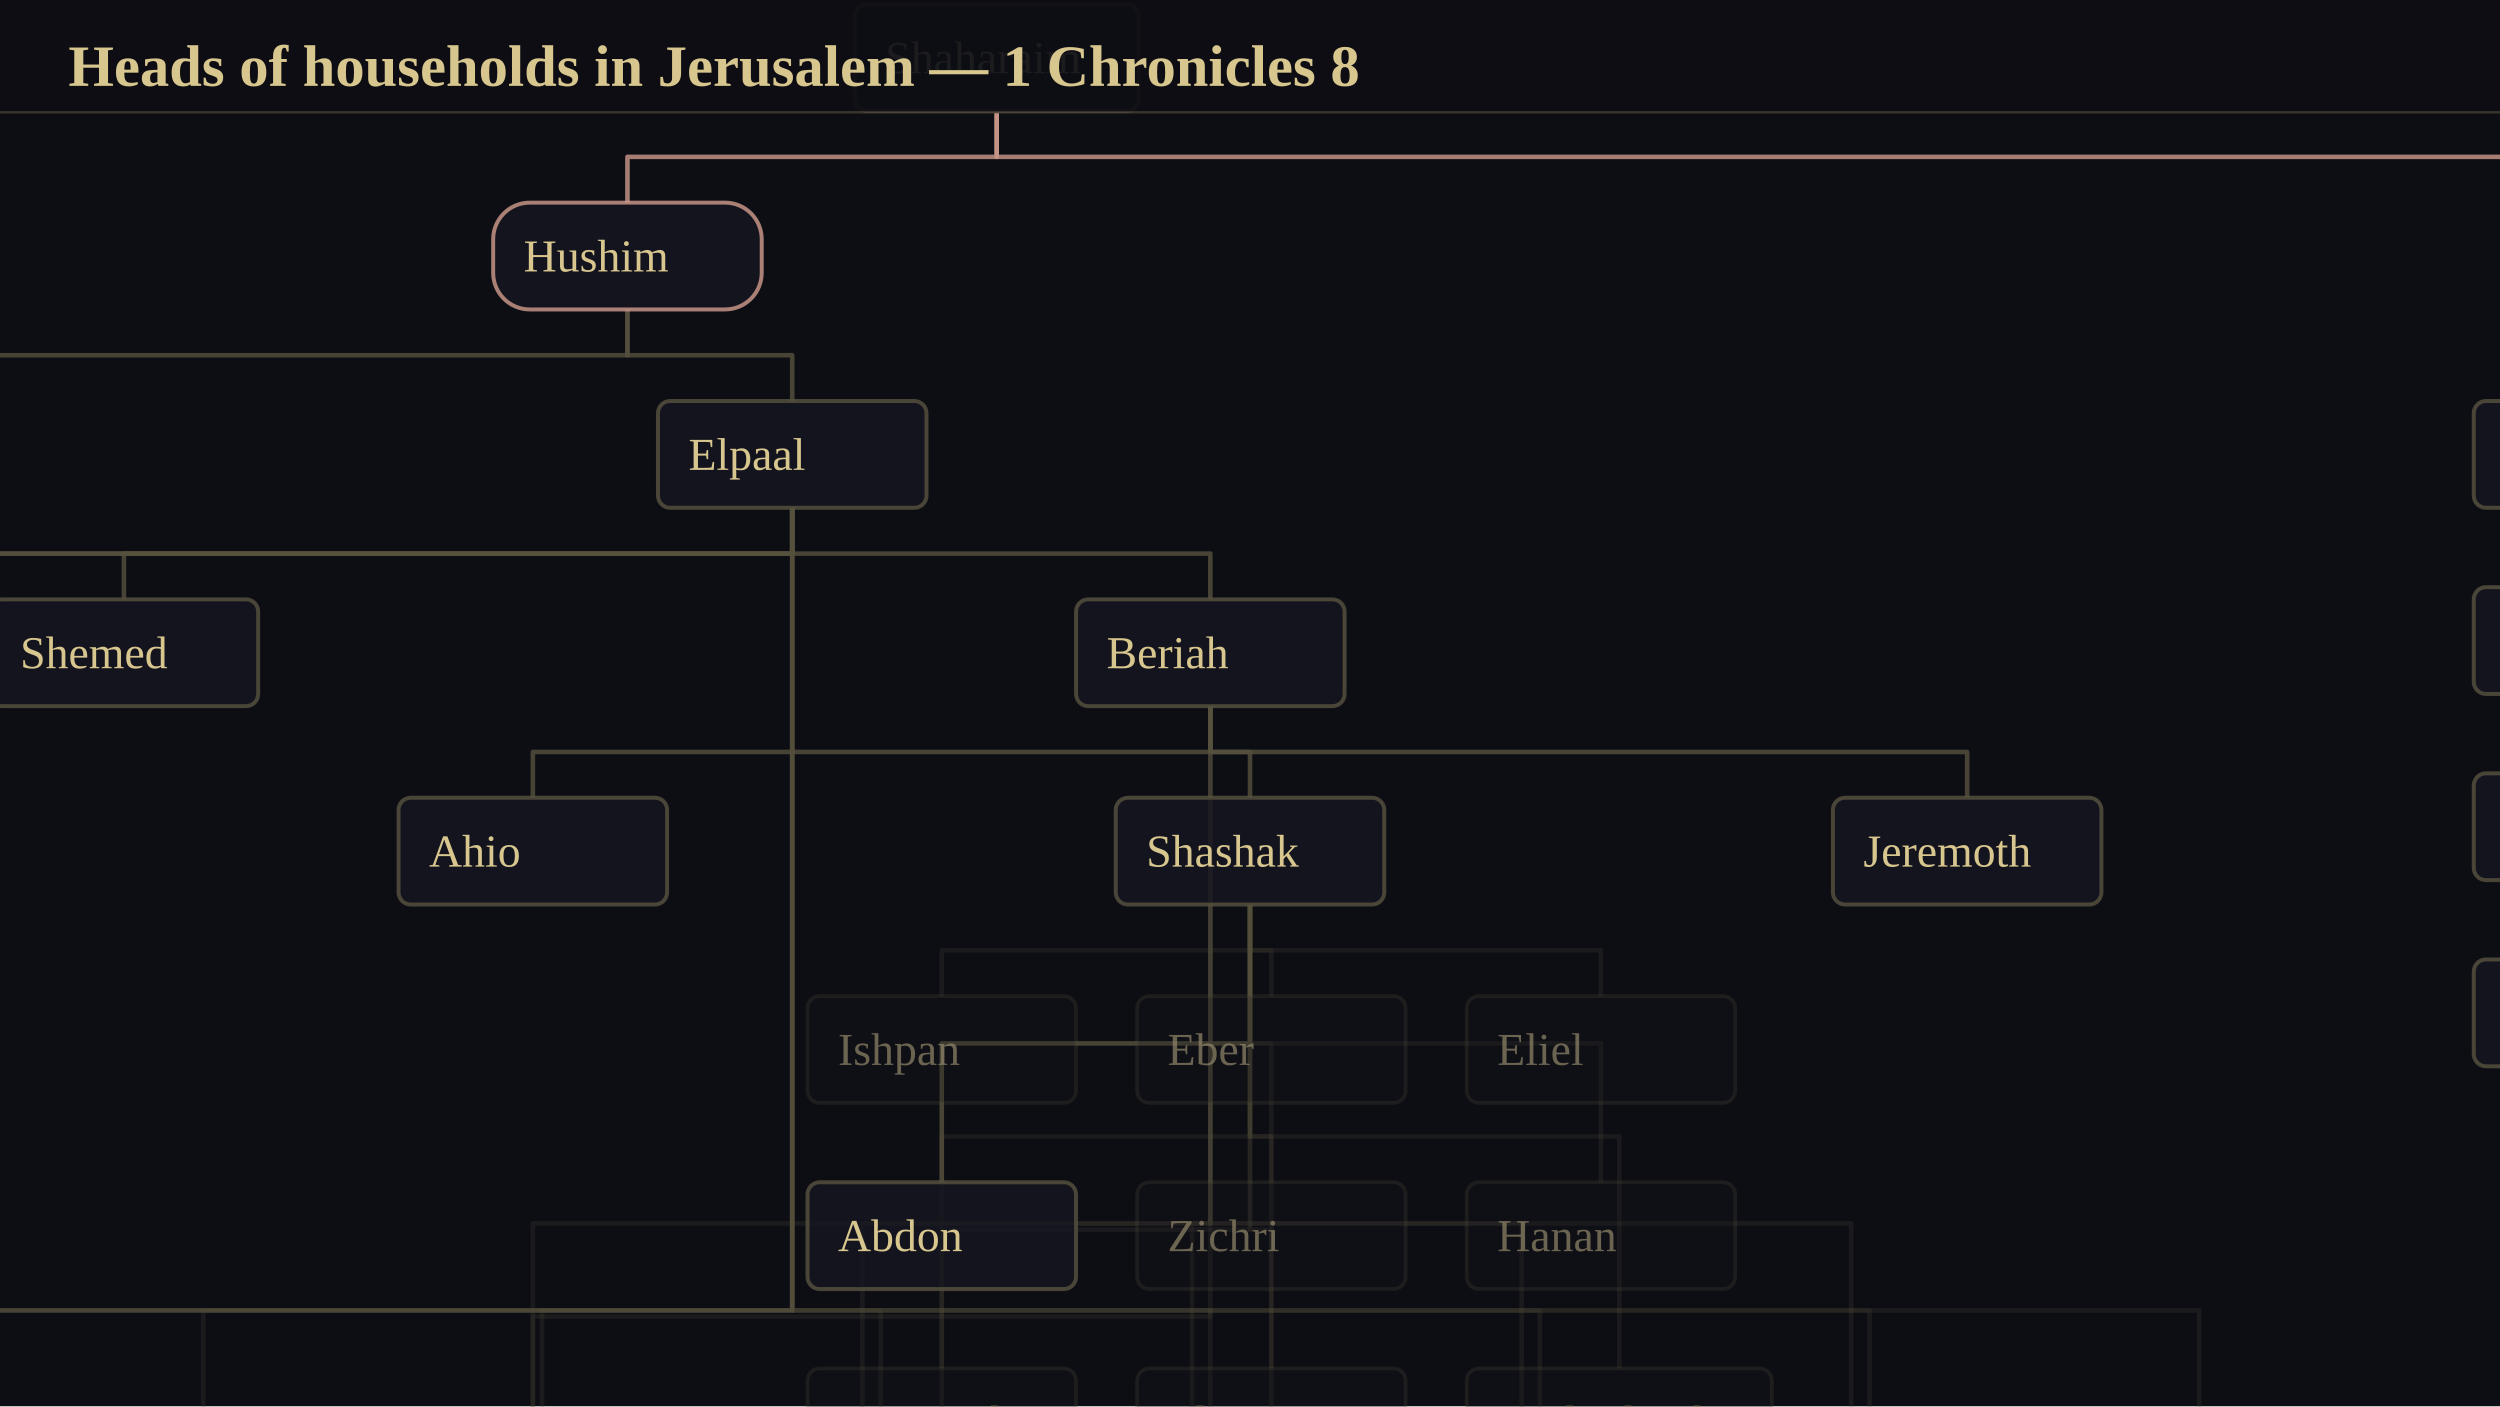
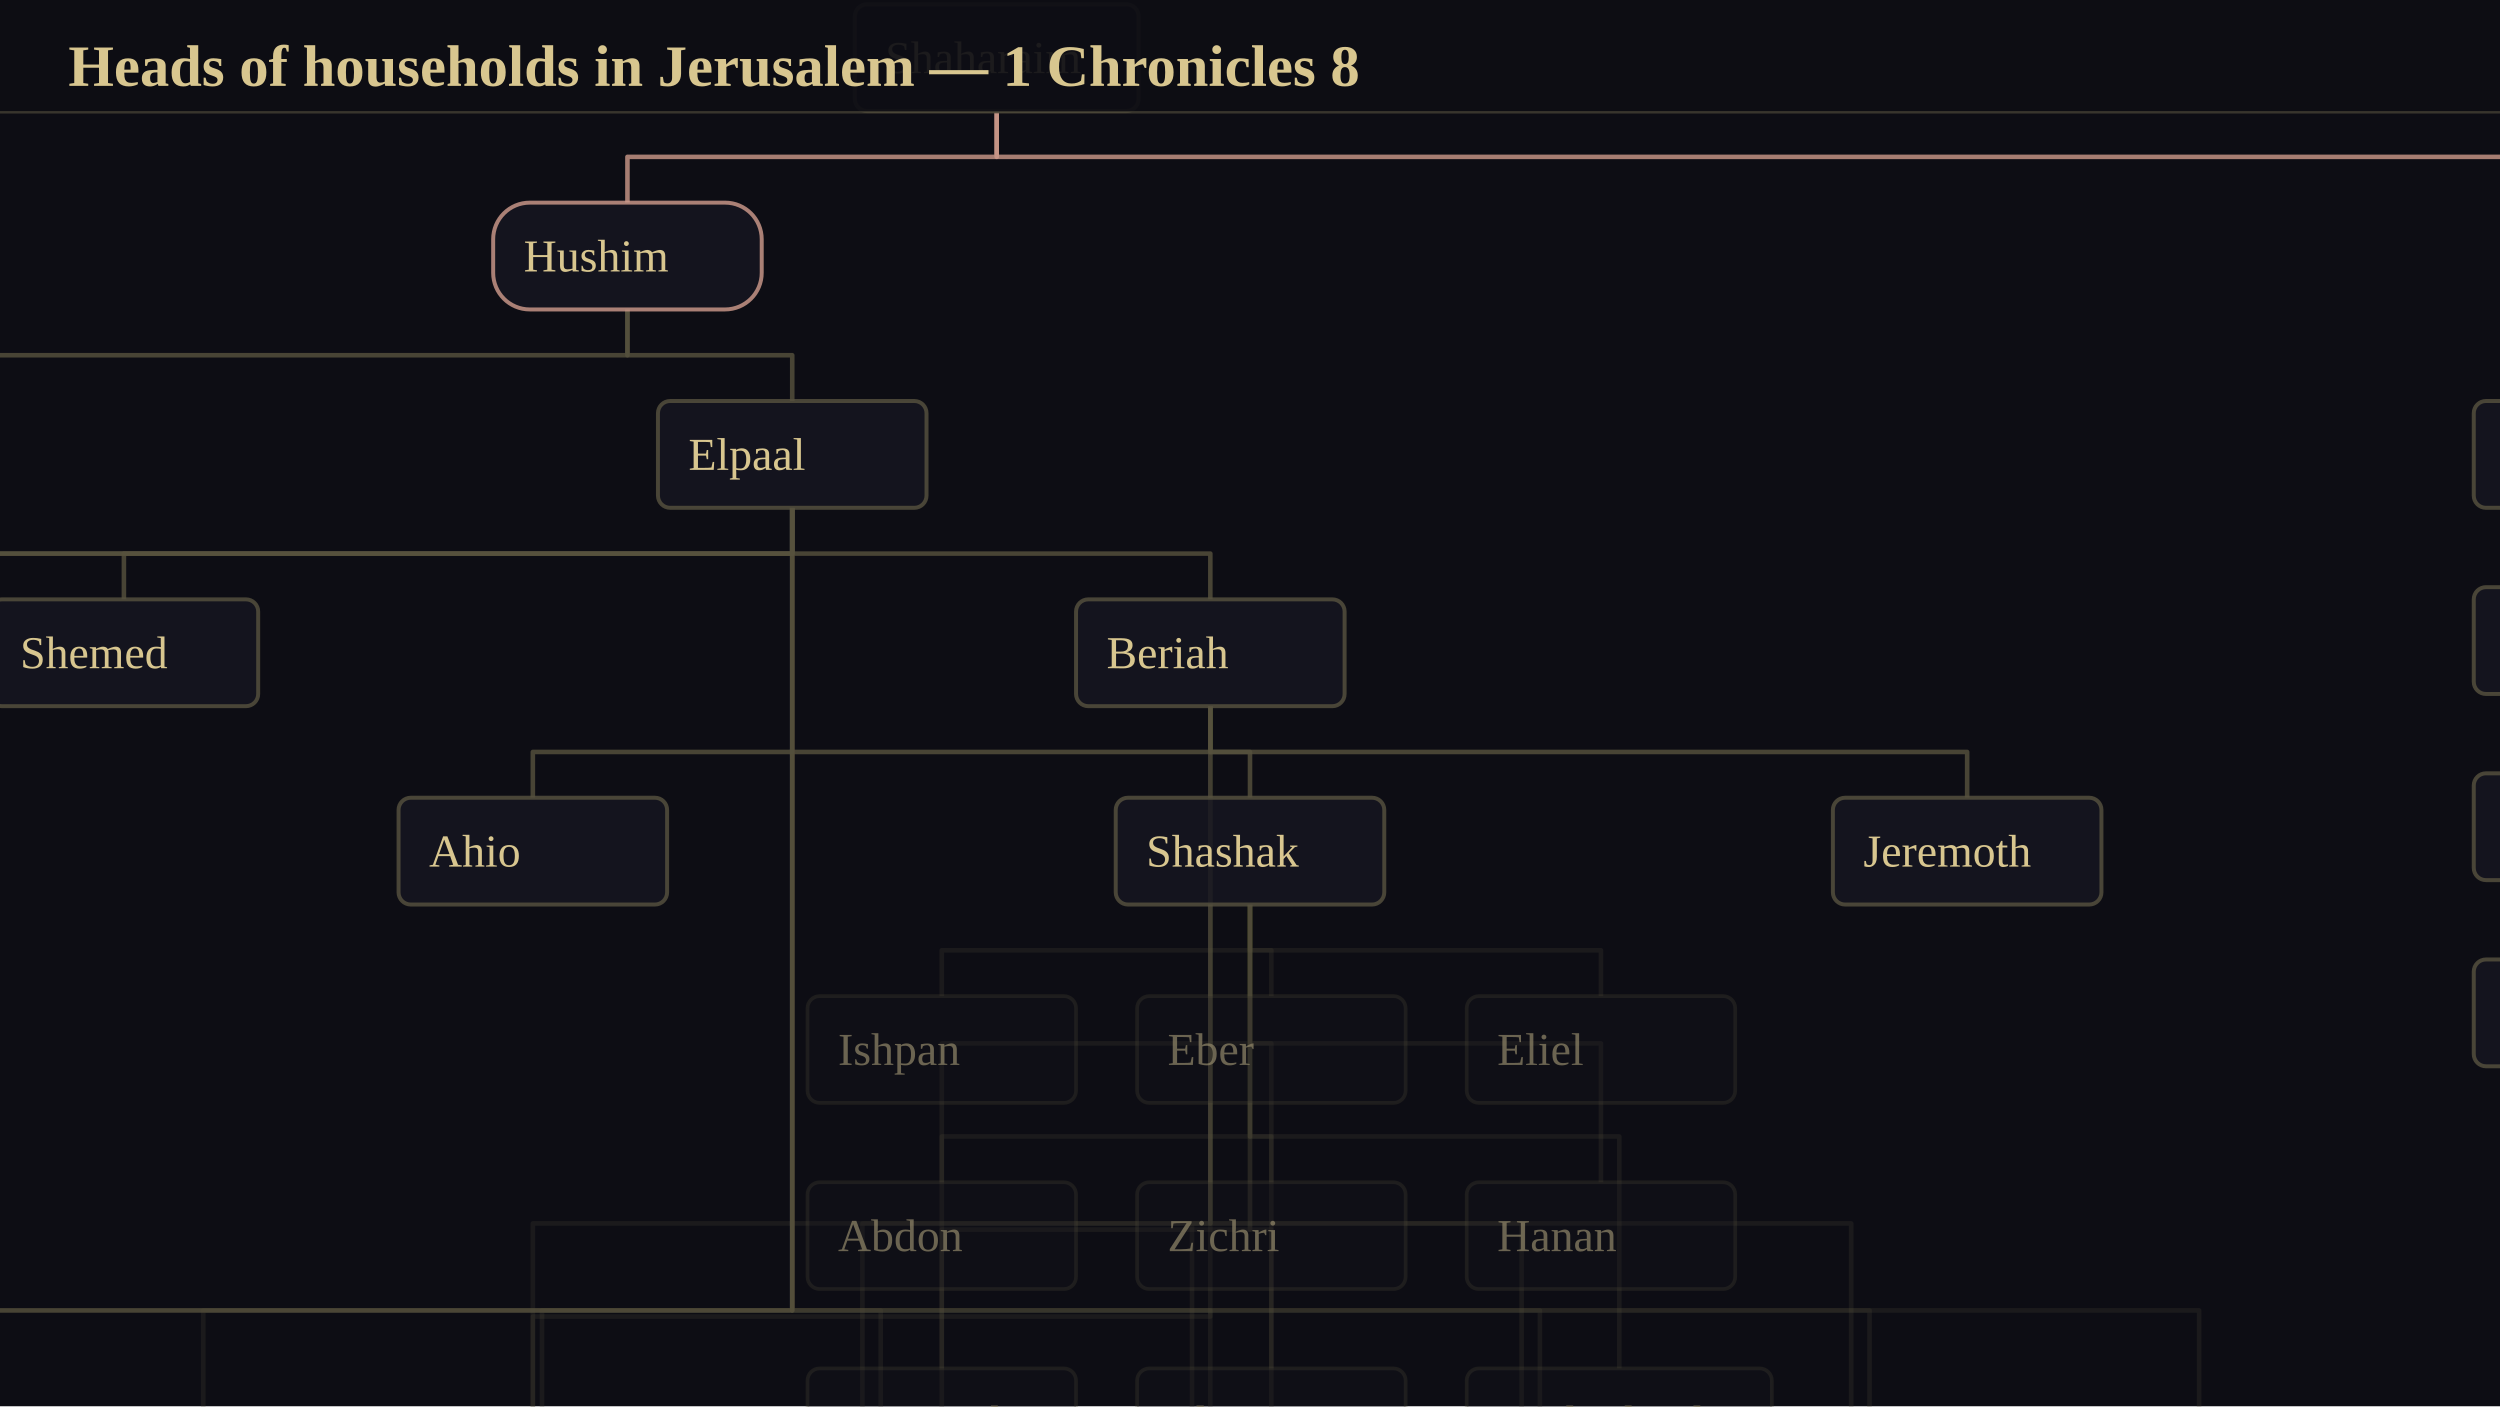
<svg xmlns="http://www.w3.org/2000/svg" viewBox="0 0 1024 576" width="1024" height="576" font-family="Georgia, 'Times New Roman', serif">
  <rect x="0" y="0" width="1024" height="576" fill="rgb(13,13,20)" />
  <g transform="translate(5728.25 -11819.5)">
    <animateTransform attributeName="transform" attributeType="XML" type="translate" values="5728.25 -11819.5;5726.52 -11815.36;5721.41 -11803.17;5713.06 -11783.24;5701.61 -11755.94;5687.25 -11721.65;5670.12 -11680.76;5650.4 -11633.68;5628.27 -11580.83;5603.9 -11522.62;5577.48 -11459.49;5549.18 -11391.87;5519.19 -11320.18;5487.7 -11244.85;5454.87 -11166.31;5420.89 -11084.98;5385.92 -11001.24;5350.13 -10915.52;5313.69 -10828.18;5276.75 -10739.59;5239.47 -10650.14;5201.98 -10560.13;5164.42 -10469.91;5126.93 -10379.78;5089.63 -10290.05;5052.64 -10201;5016.06 -10112.86;4980 -10025.91;4944.55 -9940.35;4909.8 -9856.41;4875.82 -9774.27;4842.7 -9694.09;4810.49 -9616.06;4779.26 -9540.32;4749.05 -9466.99;4719.92 -9396.19;4691.91 -9328.03;4665.04 -9262.58;4639.36 -9199.94;4614.88 -9140.16;4591.63 -9083.32;4569.62 -9029.44;4548.87 -8978.58;4529.39 -8930.78;4511.19 -8886.04;4494.27 -8844.41;4478.64 -8805.92;4464.3 -8770.56;4451.27 -8738.37;4439.54 -8709.38;4429.12 -8683.6;4420.02 -8661.07;4412.25 -8641.83;4405.83 -8625.91;4400.79 -8613.39;4397.14 -8604.34;4394.92 -8598.82;4394.17 -8596.96" keyTimes="0;0.018;0.035;0.053;0.07;0.088;0.105;0.123;0.14;0.158;0.175;0.193;0.211;0.228;0.246;0.263;0.281;0.298;0.316;0.333;0.351;0.368;0.386;0.404;0.421;0.439;0.456;0.474;0.491;0.509;0.526;0.544;0.561;0.579;0.596;0.614;0.632;0.649;0.667;0.684;0.702;0.719;0.737;0.754;0.772;0.789;0.807;0.825;0.842;0.86;0.877;0.895;0.912;0.93;0.947;0.965;0.982;1" dur="1.91s" begin="0s" fill="freeze" />
    <g transform="scale(1.25)">
      <animateTransform attributeName="transform" attributeType="XML" type="scale" values="1.25;1.25;1.248;1.246;1.243;1.24;1.235;1.23;1.225;1.218;1.212;1.205;1.197;1.189;1.181;1.172;1.163;1.154;1.145;1.135;1.126;1.116;1.106;1.097;1.087;1.077;1.068;1.059;1.05;1.04;1.032;1.023;1.015;1.006;0.998;0.991;0.983;0.976;0.97;0.963;0.957;0.951;0.945;0.94;0.935;0.931;0.926;0.923;0.919;0.916;0.913;0.911;0.908;0.907;0.905;0.904;0.904;0.903" keyTimes="0;0.018;0.035;0.053;0.07;0.088;0.105;0.123;0.14;0.158;0.175;0.193;0.211;0.228;0.246;0.263;0.281;0.298;0.316;0.333;0.351;0.368;0.386;0.404;0.421;0.439;0.456;0.474;0.491;0.509;0.526;0.544;0.561;0.579;0.596;0.614;0.632;0.649;0.667;0.684;0.702;0.719;0.737;0.754;0.772;0.789;0.807;0.825;0.842;0.86;0.877;0.895;0.912;0.93;0.947;0.965;0.982;1" dur="1.91s" begin="0s" fill="freeze" />
      <polyline points="-4895.5,9427 -4895.5,9442 -5067,9442 -5067,9457" stroke-linejoin="round" fill="none" stroke="rgb(86,81,62)" stroke-width="1.5" stroke-opacity="0.800" stroke-dasharray="4 4" />
      <polyline points="-5067,9492 -5067,9507 -5000,9507 -5000,9522" stroke-linejoin="round" fill="none" stroke="rgb(86,81,62)" stroke-width="1.5" stroke-opacity="0.800" />
      <polyline points="-5067,9492 -5067,9537.5 -5095,9537.5 -5095,9583" stroke-linejoin="round" fill="none" stroke="rgb(86,81,62)" stroke-width="1.5" stroke-opacity="0.800" />
      <polyline points="-5095,9618 -5095,9633 -5082,9633 -5082,9648" stroke-linejoin="round" fill="none" stroke="rgb(86,81,62)" stroke-width="1.5" stroke-opacity="0.800" />
      <polyline points="-5095,9618 -5095,9663.5 -5082,9663.5 -5082,9709" stroke-linejoin="round" fill="none" stroke="rgb(86,81,62)" stroke-width="1.5" stroke-opacity="0.800" />
      <polyline points="-4895.5,9427 -4895.5,9442 -4256,9442 -4256,9457" stroke-linejoin="round" fill="none" stroke="rgb(86,81,62)" stroke-width="1.5" stroke-opacity="0.800" stroke-dasharray="4 4" />
      <polyline points="-4256,9492 -4256,9507 -4377,9507 -4377,9522" stroke-linejoin="round" fill="none" stroke="rgb(204,152,138)" stroke-width="1.5" stroke-opacity="0.800" />
      <polyline points="-4377,9557 -4377,9572 -4892,9572 -4892,9587" stroke-linejoin="round" fill="none" stroke="rgb(86,81,62)" stroke-width="1.5" stroke-opacity="0.800" />
      <polyline points="-4377,9557 -4377,9572 -4323,9572 -4323,9587" stroke-linejoin="round" fill="none" stroke="rgb(86,81,62)" stroke-width="1.5" stroke-opacity="0.800" />
      <polyline points="-4323,9622 -4323,9637 -4758,9637 -4758,9652" stroke-linejoin="round" fill="none" stroke="rgb(86,81,62)" stroke-width="1.5" stroke-opacity="0.800" />
      <polyline points="-4323,9622 -4323,9637 -4650,9637 -4650,9652" stroke-linejoin="round" fill="none" stroke="rgb(86,81,62)" stroke-width="1.5" stroke-opacity="0.800" />
      <polyline points="-4323,9622 -4323,9637 -4542,9637 -4542,9652" stroke-linejoin="round" fill="none" stroke="rgb(86,81,62)" stroke-width="1.5" stroke-opacity="0.800" />
      <polyline points="-4323,9622 -4323,9637 -4186,9637 -4186,9652" stroke-linejoin="round" fill="none" stroke="rgb(86,81,62)" stroke-width="1.5" stroke-opacity="0.800" />
      <polyline points="-4186,9687 -4186,9702 -4408,9702 -4408,9717" stroke-linejoin="round" fill="none" stroke="rgb(86,81,62)" stroke-width="1.5" stroke-opacity="0.800" />
      <polyline points="-4186,9687 -4186,9702 -4173,9702 -4173,9717" stroke-linejoin="round" fill="none" stroke="rgb(86,81,62)" stroke-width="1.5" stroke-opacity="0.800" />
      <polyline points="-4173,9752 -4173,9767 -4274,9767 -4274,9782" stroke-linejoin="round" fill="none" stroke="rgb(86,81,62)" stroke-width="1.5" stroke-opacity="0.200" />
      <polyline points="-4173,9752 -4173,9767 -4166,9767 -4166,9782" stroke-linejoin="round" fill="none" stroke="rgb(86,81,62)" stroke-width="1.5" stroke-opacity="0.200" />
      <polyline points="-4173,9752 -4173,9767 -4058,9767 -4058,9782" stroke-linejoin="round" fill="none" stroke="rgb(86,81,62)" stroke-width="1.5" stroke-opacity="0.200" />
-       <polyline points="-4173,9752 -4173,9797.5 -4274,9797.5 -4274,9843" stroke-linejoin="round" fill="none" stroke="rgb(86,81,62)" stroke-width="1.5" stroke-opacity="0.800" />
+       <polyline points="-4173,9752 -4173,9797.5 -4274,9797.5 -4274,9843" stroke-linejoin="round" fill="none" stroke="rgb(86,81,62)" stroke-width="1.5" stroke-opacity="0.200" />
      <polyline points="-4173,9752 -4173,9797.5 -4166,9797.5 -4166,9843" stroke-linejoin="round" fill="none" stroke="rgb(86,81,62)" stroke-width="1.5" stroke-opacity="0.200" />
      <polyline points="-4173,9752 -4173,9797.5 -4058,9797.5 -4058,9843" stroke-linejoin="round" fill="none" stroke="rgb(86,81,62)" stroke-width="1.5" stroke-opacity="0.200" />
      <polyline points="-4173,9752 -4173,9828 -4274,9828 -4274,9904" stroke-linejoin="round" fill="none" stroke="rgb(86,81,62)" stroke-width="1.5" stroke-opacity="0.200" />
      <polyline points="-4173,9752 -4173,9828 -4166,9828 -4166,9904" stroke-linejoin="round" fill="none" stroke="rgb(86,81,62)" stroke-width="1.5" stroke-opacity="0.200" />
      <polyline points="-4173,9752 -4173,9828 -4052,9828 -4052,9904" stroke-linejoin="round" fill="none" stroke="rgb(86,81,62)" stroke-width="1.5" stroke-opacity="0.200" />
      <polyline points="-4173,9752 -4173,9858.5 -4274,9858.5 -4274,9965" stroke-linejoin="round" fill="none" stroke="rgb(86,81,62)" stroke-width="1.5" stroke-opacity="0.200" />
      <polyline points="-4173,9752 -4173,9858.5 -4166,9858.5 -4166,9965" stroke-linejoin="round" fill="none" stroke="rgb(86,81,62)" stroke-width="1.5" stroke-opacity="0.200" />
      <polyline points="-4186,9687 -4186,9702 -3938,9702 -3938,9717" stroke-linejoin="round" fill="none" stroke="rgb(86,81,62)" stroke-width="1.5" stroke-opacity="0.800" />
      <polyline points="-4186,9687 -4186,9856.5 -4408,9856.5 -4408,10026" stroke-linejoin="round" fill="none" stroke="rgb(86,81,62)" stroke-width="1.5" stroke-opacity="0.200" />
      <polyline points="-4186,9687 -4186,9856.5 -4300,9856.5 -4300,10026" stroke-linejoin="round" fill="none" stroke="rgb(86,81,62)" stroke-width="1.5" stroke-opacity="0.200" />
      <polyline points="-4186,9687 -4186,9856.5 -4192,9856.5 -4192,10026" stroke-linejoin="round" fill="none" stroke="rgb(86,81,62)" stroke-width="1.5" stroke-opacity="0.200" />
      <polyline points="-4186,9687 -4186,9856.5 -4084,9856.5 -4084,10026" stroke-linejoin="round" fill="none" stroke="rgb(86,81,62)" stroke-width="1.5" stroke-opacity="0.200" />
      <polyline points="-4186,9687 -4186,9856.5 -3976,9856.5 -3976,10026" stroke-linejoin="round" fill="none" stroke="rgb(86,81,62)" stroke-width="1.5" stroke-opacity="0.200" />
      <polyline points="-4186,9687 -4186,9887 -4408,9887 -4408,10087" stroke-linejoin="round" fill="none" stroke="rgb(86,81,62)" stroke-width="1.5" stroke-opacity="0.200" />
      <polyline points="-4323,9622 -4323,9885 -4691,9885 -4691,10148" stroke-linejoin="round" fill="none" stroke="rgb(86,81,62)" stroke-width="1.5" stroke-opacity="0.800" />
      <polyline points="-4691,10183 -4691,10198 -4732,10198 -4732,10213" stroke-linejoin="round" fill="none" stroke="rgb(86,81,62)" stroke-width="1.5" stroke-opacity="0.200" />
      <polyline points="-4691,10183 -4691,10198 -4624,10198 -4624,10213" stroke-linejoin="round" fill="none" stroke="rgb(86,81,62)" stroke-width="1.5" stroke-opacity="0.200" />
      <polyline points="-4323,9622 -4323,9885 -4516,9885 -4516,10148" stroke-linejoin="round" fill="none" stroke="rgb(86,81,62)" stroke-width="1.5" stroke-opacity="0.200" />
      <polyline points="-4323,9622 -4323,9885 -4405,9885 -4405,10148" stroke-linejoin="round" fill="none" stroke="rgb(86,81,62)" stroke-width="1.5" stroke-opacity="0.200" />
      <polyline points="-4323,9622 -4323,9885 -4294,9885 -4294,10148" stroke-linejoin="round" fill="none" stroke="rgb(86,81,62)" stroke-width="1.5" stroke-opacity="0.200" />
      <polyline points="-4323,9622 -4323,9885 -4186,9885 -4186,10148" stroke-linejoin="round" fill="none" stroke="rgb(86,81,62)" stroke-width="1.5" stroke-opacity="0.200" />
      <polyline points="-4323,9622 -4323,9885 -4078,9885 -4078,10148" stroke-linejoin="round" fill="none" stroke="rgb(86,81,62)" stroke-width="1.5" stroke-opacity="0.200" />
      <polyline points="-4323,9622 -4323,9885 -3970,9885 -3970,10148" stroke-linejoin="round" fill="none" stroke="rgb(86,81,62)" stroke-width="1.5" stroke-opacity="0.200" />
      <polyline points="-4323,9622 -4323,9885 -3862,9885 -3862,10148" stroke-linejoin="round" fill="none" stroke="rgb(86,81,62)" stroke-width="1.5" stroke-opacity="0.200" />
      <polyline points="-4256,9492 -4256,9507 -3687,9507 -3687,9522" stroke-linejoin="round" fill="none" stroke="rgb(204,152,138)" stroke-width="1.5" stroke-opacity="0.800" />
      <polyline points="-3687,9557 -3687,9572 -3728,9572 -3728,9587" stroke-linejoin="round" fill="none" stroke="rgb(86,81,62)" stroke-width="1.5" stroke-opacity="0.800" />
      <polyline points="-3687,9557 -3687,9572 -3620,9572 -3620,9587" stroke-linejoin="round" fill="none" stroke="rgb(86,81,62)" stroke-width="1.5" stroke-opacity="0.800" />
      <polyline points="-3687,9557 -3687,9602.5 -3728,9602.5 -3728,9648" stroke-linejoin="round" fill="none" stroke="rgb(86,81,62)" stroke-width="1.5" stroke-opacity="0.800" />
      <polyline points="-3687,9557 -3687,9602.5 -3620,9602.5 -3620,9648" stroke-linejoin="round" fill="none" stroke="rgb(86,81,62)" stroke-width="1.5" stroke-opacity="0.800" />
      <polyline points="-3687,9557 -3687,9633 -3728,9633 -3728,9709" stroke-linejoin="round" fill="none" stroke="rgb(86,81,62)" stroke-width="1.5" stroke-opacity="0.800" />
      <polyline points="-3687,9557 -3687,9633 -3620,9633 -3620,9709" stroke-linejoin="round" fill="none" stroke="rgb(86,81,62)" stroke-width="1.5" stroke-opacity="0.800" />
      <polyline points="-3687,9557 -3687,9663.5 -3728,9663.5 -3728,9770" stroke-linejoin="round" fill="none" stroke="rgb(86,81,62)" stroke-width="1.5" stroke-opacity="0.800" />
      <polyline points="-4186,9687 -4186,9856.5 -4408,9856.5 -4408,10026" fill="none" stroke-linejoin="round" stroke="rgb(86,81,62)" stroke-width="1.6" stroke-dasharray="561" stroke-dashoffset="561" stroke-opacity="0.949">
        <animate attributeName="stroke-dashoffset" values="561;0" dur="0.88s" begin="0s" fill="freeze" calcMode="spline" keyTimes="0;1" keySplines="0.42 0 0.58 1" />
      </polyline>
      <polyline points="-4186,9687 -4186,9856.5 -4300,9856.5 -4300,10026" fill="none" stroke-linejoin="round" stroke="rgb(86,81,62)" stroke-width="1.6" stroke-dasharray="453" stroke-dashoffset="453" stroke-opacity="0.949">
        <animate attributeName="stroke-dashoffset" values="453;0" dur="0.88s" begin="0s" fill="freeze" calcMode="spline" keyTimes="0;1" keySplines="0.42 0 0.58 1" />
      </polyline>
      <polyline points="-4186,9687 -4186,9856.5 -4192,9856.5 -4192,10026" fill="none" stroke-linejoin="round" stroke="rgb(86,81,62)" stroke-width="1.6" stroke-dasharray="345" stroke-dashoffset="345" stroke-opacity="0.949">
        <animate attributeName="stroke-dashoffset" values="345;0" dur="0.88s" begin="0s" fill="freeze" calcMode="spline" keyTimes="0;1" keySplines="0.42 0 0.58 1" />
      </polyline>
      <rect x="-5111" y="9457" width="88" height="35" rx="4" fill="rgb(22,22,32)" fill-opacity="0.820" stroke="rgb(86,81,62)" stroke-width="1.3" stroke-opacity="0.820" />
      <text x="-5101" y="9474.5" font-size="15" text-anchor="start" dominant-baseline="central" fill="rgb(216,198,143)" font-family="Georgia, 'Times New Roman', serif">Ehud</text>
      <rect x="-5044" y="9522" width="88" height="35" rx="4" fill="rgb(22,22,32)" fill-opacity="0.820" stroke="rgb(86,81,62)" stroke-width="1.3" stroke-opacity="0.820" />
      <text x="-5034" y="9539.5" font-size="15" text-anchor="start" dominant-baseline="central" fill="rgb(216,198,143)" font-family="Georgia, 'Times New Roman', serif">Ahijah</text>
      <rect x="-5139" y="9583" width="88" height="35" rx="4" fill="rgb(22,22,32)" fill-opacity="0.820" stroke="rgb(86,81,62)" stroke-width="1.3" stroke-opacity="0.820" />
      <text x="-5129" y="9600.5" font-size="15" text-anchor="start" dominant-baseline="central" fill="rgb(216,198,143)" font-family="Georgia, 'Times New Roman', serif">Gera</text>
      <rect x="-5126" y="9648" width="88" height="35" rx="4" fill="rgb(22,22,32)" fill-opacity="0.820" stroke="rgb(86,81,62)" stroke-width="1.3" stroke-opacity="0.820" />
      <text x="-5116" y="9665.5" font-size="15" text-anchor="start" dominant-baseline="central" fill="rgb(216,198,143)" font-family="Georgia, 'Times New Roman', serif">Uzza</text>
      <rect x="-5126" y="9709" width="88" height="35" rx="4" fill="rgb(22,22,32)" fill-opacity="0.820" stroke="rgb(86,81,62)" stroke-width="1.3" stroke-opacity="0.820" />
      <text x="-5116" y="9726.5" font-size="15" text-anchor="start" dominant-baseline="central" fill="rgb(216,198,143)" font-family="Georgia, 'Times New Roman', serif">Ahihud</text>
      <rect x="-4302.5" y="9457" width="93" height="35" rx="4" fill="rgb(22,22,32)" fill-opacity="0.820" stroke="rgb(86,81,62)" stroke-width="1.3" stroke-opacity="0.820" />
      <text x="-4292.5" y="9474.5" font-size="15" text-anchor="start" dominant-baseline="central" fill="rgb(216,198,143)" font-family="Georgia, 'Times New Roman', serif">Shaharaim</text>
      <rect x="-4421" y="9522" width="88" height="35" rx="12" fill="rgb(22,22,32)" fill-opacity="0.820" stroke="rgb(204,152,138)" stroke-width="1.3" stroke-opacity="0.820" />
      <text x="-4411" y="9539.5" font-size="15" text-anchor="start" dominant-baseline="central" fill="rgb(216,198,143)" font-family="Georgia, 'Times New Roman', serif">Hushim</text>
      <rect x="-4936" y="9587" width="88" height="35" rx="4" fill="rgb(22,22,32)" fill-opacity="0.820" stroke="rgb(86,81,62)" stroke-width="1.3" stroke-opacity="0.820" />
      <text x="-4926" y="9604.5" font-size="15" text-anchor="start" dominant-baseline="central" fill="rgb(216,198,143)" font-family="Georgia, 'Times New Roman', serif">Abitub</text>
      <rect x="-4367" y="9587" width="88" height="35" rx="4" fill="rgb(22,22,32)" fill-opacity="0.820" stroke="rgb(86,81,62)" stroke-width="1.3" stroke-opacity="0.820" />
      <text x="-4357" y="9604.5" font-size="15" text-anchor="start" dominant-baseline="central" fill="rgb(216,198,143)" font-family="Georgia, 'Times New Roman', serif">Elpaal</text>
      <rect x="-4802" y="9652" width="88" height="35" rx="4" fill="rgb(22,22,32)" fill-opacity="0.820" stroke="rgb(86,81,62)" stroke-width="1.3" stroke-opacity="0.820" />
      <text x="-4792" y="9669.5" font-size="15" text-anchor="start" dominant-baseline="central" fill="rgb(216,198,143)" font-family="Georgia, 'Times New Roman', serif">Eber</text>
      <rect x="-4694" y="9652" width="88" height="35" rx="4" fill="rgb(22,22,32)" fill-opacity="0.820" stroke="rgb(86,81,62)" stroke-width="1.3" stroke-opacity="0.820" />
      <text x="-4684" y="9669.5" font-size="15" text-anchor="start" dominant-baseline="central" fill="rgb(216,198,143)" font-family="Georgia, 'Times New Roman', serif">Misham</text>
      <rect x="-4586" y="9652" width="88" height="35" rx="4" fill="rgb(22,22,32)" fill-opacity="0.820" stroke="rgb(86,81,62)" stroke-width="1.3" stroke-opacity="0.820" />
      <text x="-4576" y="9669.5" font-size="15" text-anchor="start" dominant-baseline="central" fill="rgb(216,198,143)" font-family="Georgia, 'Times New Roman', serif">Shemed</text>
      <rect x="-4230" y="9652" width="88" height="35" rx="4" fill="rgb(22,22,32)" fill-opacity="0.820" stroke="rgb(86,81,62)" stroke-width="1.3" stroke-opacity="0.820" />
      <text x="-4220" y="9669.5" font-size="15" text-anchor="start" dominant-baseline="central" fill="rgb(216,198,143)" font-family="Georgia, 'Times New Roman', serif">Beriah</text>
      <rect x="-4452" y="9717" width="88" height="35" rx="4" fill="rgb(22,22,32)" fill-opacity="0.820" stroke="rgb(86,81,62)" stroke-width="1.3" stroke-opacity="0.820" />
      <text x="-4442" y="9734.5" font-size="15" text-anchor="start" dominant-baseline="central" fill="rgb(216,198,143)" font-family="Georgia, 'Times New Roman', serif">Ahio</text>
      <rect x="-4217" y="9717" width="88" height="35" rx="4" fill="rgb(22,22,32)" fill-opacity="0.820" stroke="rgb(86,81,62)" stroke-width="1.3" stroke-opacity="0.820" />
      <text x="-4207" y="9734.5" font-size="15" text-anchor="start" dominant-baseline="central" fill="rgb(216,198,143)" font-family="Georgia, 'Times New Roman', serif">Shashak</text>
      <rect x="-4318" y="9782" width="88" height="35" rx="4" fill="rgb(22,22,32)" fill-opacity="0.239" stroke="rgb(86,81,62)" stroke-width="1.2" stroke-opacity="0.239" />
      <text x="-4308" y="9799.5" font-size="15" text-anchor="start" dominant-baseline="central" fill="rgb(146,136,106)" font-family="Georgia, 'Times New Roman', serif" fill-opacity="0.698">Ishpan</text>
      <rect x="-4210" y="9782" width="88" height="35" rx="4" fill="rgb(22,22,32)" fill-opacity="0.239" stroke="rgb(86,81,62)" stroke-width="1.2" stroke-opacity="0.239" />
      <text x="-4200" y="9799.5" font-size="15" text-anchor="start" dominant-baseline="central" fill="rgb(146,136,106)" font-family="Georgia, 'Times New Roman', serif" fill-opacity="0.698">Eber</text>
      <rect x="-4102" y="9782" width="88" height="35" rx="4" fill="rgb(22,22,32)" fill-opacity="0.239" stroke="rgb(86,81,62)" stroke-width="1.2" stroke-opacity="0.239" />
      <text x="-4092" y="9799.5" font-size="15" text-anchor="start" dominant-baseline="central" fill="rgb(146,136,106)" font-family="Georgia, 'Times New Roman', serif" fill-opacity="0.698">Eliel</text>
-       <rect x="-4318" y="9843" width="88" height="35" rx="4" fill="rgb(22,22,32)" fill-opacity="0.820" stroke="rgb(86,81,62)" stroke-width="1.3" stroke-opacity="0.820" />
-       <text x="-4308" y="9860.5" font-size="15" text-anchor="start" dominant-baseline="central" fill="rgb(216,198,143)" font-family="Georgia, 'Times New Roman', serif">Abdon</text>
+       <rect x="-4318" y="9843" width="88" height="35" rx="4" fill="rgb(22,22,32)" fill-opacity="0.239" stroke="rgb(86,81,62)" stroke-width="1.2" stroke-opacity="0.239" />
+       <text x="-4308" y="9860.5" font-size="15" text-anchor="start" dominant-baseline="central" fill="rgb(146,136,106)" font-family="Georgia, 'Times New Roman', serif" fill-opacity="0.698">Abdon</text>
      <rect x="-4210" y="9843" width="88" height="35" rx="4" fill="rgb(22,22,32)" fill-opacity="0.239" stroke="rgb(86,81,62)" stroke-width="1.2" stroke-opacity="0.239" />
      <text x="-4200" y="9860.5" font-size="15" text-anchor="start" dominant-baseline="central" fill="rgb(146,136,106)" font-family="Georgia, 'Times New Roman', serif" fill-opacity="0.698">Zichri</text>
      <rect x="-4102" y="9843" width="88" height="35" rx="4" fill="rgb(22,22,32)" fill-opacity="0.239" stroke="rgb(86,81,62)" stroke-width="1.2" stroke-opacity="0.239" />
      <text x="-4092" y="9860.5" font-size="15" text-anchor="start" dominant-baseline="central" fill="rgb(146,136,106)" font-family="Georgia, 'Times New Roman', serif" fill-opacity="0.698">Hanan</text>
      <rect x="-4318" y="9904" width="88" height="35" rx="4" fill="rgb(22,22,32)" fill-opacity="0.239" stroke="rgb(86,81,62)" stroke-width="1.2" stroke-opacity="0.239" />
      <text x="-4308" y="9921.5" font-size="15" text-anchor="start" dominant-baseline="central" fill="rgb(146,136,106)" font-family="Georgia, 'Times New Roman', serif" fill-opacity="0.698">Hananiah</text>
      <rect x="-4210" y="9904" width="88" height="35" rx="4" fill="rgb(22,22,32)" fill-opacity="0.239" stroke="rgb(86,81,62)" stroke-width="1.2" stroke-opacity="0.239" />
      <text x="-4200" y="9921.5" font-size="15" text-anchor="start" dominant-baseline="central" fill="rgb(146,136,106)" font-family="Georgia, 'Times New Roman', serif" fill-opacity="0.698">Elam</text>
      <rect x="-4102" y="9904" width="100" height="35" rx="4" fill="rgb(22,22,32)" fill-opacity="0.239" stroke="rgb(86,81,62)" stroke-width="1.2" stroke-opacity="0.239" />
      <text x="-4092" y="9921.5" font-size="15" text-anchor="start" dominant-baseline="central" fill="rgb(146,136,106)" font-family="Georgia, 'Times New Roman', serif" fill-opacity="0.698">Anthothijah</text>
      <rect x="-4318" y="9965" width="88" height="35" rx="4" fill="rgb(22,22,32)" fill-opacity="0.239" stroke="rgb(86,81,62)" stroke-width="1.2" stroke-opacity="0.239" />
      <text x="-4308" y="9982.5" font-size="15" text-anchor="start" dominant-baseline="central" fill="rgb(146,136,106)" font-family="Georgia, 'Times New Roman', serif" fill-opacity="0.698">Iphdeiah</text>
      <rect x="-4210" y="9965" width="88" height="35" rx="4" fill="rgb(22,22,32)" fill-opacity="0.239" stroke="rgb(86,81,62)" stroke-width="1.2" stroke-opacity="0.239" />
      <text x="-4200" y="9982.5" font-size="15" text-anchor="start" dominant-baseline="central" fill="rgb(146,136,106)" font-family="Georgia, 'Times New Roman', serif" fill-opacity="0.698">Penuel</text>
      <rect x="-3982" y="9717" width="88" height="35" rx="4" fill="rgb(22,22,32)" fill-opacity="0.820" stroke="rgb(86,81,62)" stroke-width="1.3" stroke-opacity="0.820" />
      <text x="-3972" y="9734.5" font-size="15" text-anchor="start" dominant-baseline="central" fill="rgb(216,198,143)" font-family="Georgia, 'Times New Roman', serif">Jeremoth</text>
      <rect x="-4452" y="10026" width="88" height="35" rx="4" fill="rgb(22,22,32)" fill-opacity="0.239" stroke="rgb(86,81,62)" stroke-width="1.2" stroke-opacity="0.239" />
      <text x="-4442" y="10043.5" font-size="15" text-anchor="start" dominant-baseline="central" fill="rgb(146,136,106)" font-family="Georgia, 'Times New Roman', serif" fill-opacity="0.698">Zebadiah</text>
      <rect x="-4344" y="10026" width="88" height="35" rx="4" fill="rgb(22,22,32)" fill-opacity="0.239" stroke="rgb(86,81,62)" stroke-width="1.2" stroke-opacity="0.239" />
      <text x="-4334" y="10043.5" font-size="15" text-anchor="start" dominant-baseline="central" fill="rgb(146,136,106)" font-family="Georgia, 'Times New Roman', serif" fill-opacity="0.698">Arad</text>
      <rect x="-4236" y="10026" width="88" height="35" rx="4" fill="rgb(22,22,32)" fill-opacity="0.239" stroke="rgb(86,81,62)" stroke-width="1.2" stroke-opacity="0.239" />
      <text x="-4226" y="10043.5" font-size="15" text-anchor="start" dominant-baseline="central" fill="rgb(146,136,106)" font-family="Georgia, 'Times New Roman', serif" fill-opacity="0.698">Eder</text>
      <rect x="-4128" y="10026" width="88" height="35" rx="4" fill="rgb(22,22,32)" fill-opacity="0.239" stroke="rgb(86,81,62)" stroke-width="1.2" stroke-opacity="0.239" />
      <text x="-4118" y="10043.5" font-size="15" text-anchor="start" dominant-baseline="central" fill="rgb(146,136,106)" font-family="Georgia, 'Times New Roman', serif" fill-opacity="0.698">Michael</text>
      <rect x="-4020" y="10026" width="88" height="35" rx="4" fill="rgb(22,22,32)" fill-opacity="0.239" stroke="rgb(86,81,62)" stroke-width="1.2" stroke-opacity="0.239" />
      <text x="-4010" y="10043.5" font-size="15" text-anchor="start" dominant-baseline="central" fill="rgb(146,136,106)" font-family="Georgia, 'Times New Roman', serif" fill-opacity="0.698">Ishpah</text>
      <rect x="-4452" y="10087" width="88" height="35" rx="4" fill="rgb(22,22,32)" fill-opacity="0.239" stroke="rgb(86,81,62)" stroke-width="1.2" stroke-opacity="0.239" />
      <text x="-4442" y="10104.5" font-size="15" text-anchor="start" dominant-baseline="central" fill="rgb(146,136,106)" font-family="Georgia, 'Times New Roman', serif" fill-opacity="0.698">Joha</text>
      <rect x="-4752" y="10148" width="122" height="35" rx="4" fill="rgb(22,22,32)" fill-opacity="0.820" stroke="rgb(86,81,62)" stroke-width="1.3" stroke-opacity="0.820" />
      <text x="-4742" y="10165.5" font-size="15" text-anchor="start" dominant-baseline="central" fill="rgb(216,198,143)" font-family="Georgia, 'Times New Roman', serif">Shema · Shimei</text>
      <rect x="-4776" y="10213" width="88" height="35" rx="4" fill="rgb(22,22,32)" fill-opacity="0.239" stroke="rgb(86,81,62)" stroke-width="1.2" stroke-opacity="0.239" />
      <text x="-4766" y="10230.5" font-size="15" text-anchor="start" dominant-baseline="central" fill="rgb(146,136,106)" font-family="Georgia, 'Times New Roman', serif" fill-opacity="0.698">Jakim</text>
      <rect x="-4668" y="10213" width="88" height="35" rx="4" fill="rgb(22,22,32)" fill-opacity="0.239" stroke="rgb(86,81,62)" stroke-width="1.2" stroke-opacity="0.239" />
      <text x="-4658" y="10230.5" font-size="15" text-anchor="start" dominant-baseline="central" fill="rgb(146,136,106)" font-family="Georgia, 'Times New Roman', serif" fill-opacity="0.698">Zichri</text>
      <rect x="-4560" y="10148" width="88" height="35" rx="4" fill="rgb(22,22,32)" fill-opacity="0.239" stroke="rgb(86,81,62)" stroke-width="1.2" stroke-opacity="0.239" />
      <text x="-4550" y="10165.5" font-size="15" text-anchor="start" dominant-baseline="central" fill="rgb(146,136,106)" font-family="Georgia, 'Times New Roman', serif" fill-opacity="0.698">Zebadiah</text>
      <rect x="-4452" y="10148" width="94" height="35" rx="4" fill="rgb(22,22,32)" fill-opacity="0.239" stroke="rgb(86,81,62)" stroke-width="1.2" stroke-opacity="0.239" />
      <text x="-4442" y="10165.5" font-size="15" text-anchor="start" dominant-baseline="central" fill="rgb(146,136,106)" font-family="Georgia, 'Times New Roman', serif" fill-opacity="0.698">Meshullam</text>
      <rect x="-4338" y="10148" width="88" height="35" rx="4" fill="rgb(22,22,32)" fill-opacity="0.239" stroke="rgb(86,81,62)" stroke-width="1.2" stroke-opacity="0.239" />
      <text x="-4328" y="10165.5" font-size="15" text-anchor="start" dominant-baseline="central" fill="rgb(146,136,106)" font-family="Georgia, 'Times New Roman', serif" fill-opacity="0.698">Hizki</text>
      <rect x="-4230" y="10148" width="88" height="35" rx="4" fill="rgb(22,22,32)" fill-opacity="0.239" stroke="rgb(86,81,62)" stroke-width="1.2" stroke-opacity="0.239" />
      <text x="-4220" y="10165.5" font-size="15" text-anchor="start" dominant-baseline="central" fill="rgb(146,136,106)" font-family="Georgia, 'Times New Roman', serif" fill-opacity="0.698">Heber</text>
      <rect x="-4122" y="10148" width="88" height="35" rx="4" fill="rgb(22,22,32)" fill-opacity="0.239" stroke="rgb(86,81,62)" stroke-width="1.2" stroke-opacity="0.239" />
      <text x="-4112" y="10165.5" font-size="15" text-anchor="start" dominant-baseline="central" fill="rgb(146,136,106)" font-family="Georgia, 'Times New Roman', serif" fill-opacity="0.698">Ishmerai</text>
      <rect x="-4014" y="10148" width="88" height="35" rx="4" fill="rgb(22,22,32)" fill-opacity="0.239" stroke="rgb(86,81,62)" stroke-width="1.2" stroke-opacity="0.239" />
      <text x="-4004" y="10165.5" font-size="15" text-anchor="start" dominant-baseline="central" fill="rgb(146,136,106)" font-family="Georgia, 'Times New Roman', serif" fill-opacity="0.698">Izliah</text>
      <rect x="-3906" y="10148" width="88" height="35" rx="4" fill="rgb(22,22,32)" fill-opacity="0.239" stroke="rgb(86,81,62)" stroke-width="1.2" stroke-opacity="0.239" />
      <text x="-3896" y="10165.5" font-size="15" text-anchor="start" dominant-baseline="central" fill="rgb(146,136,106)" font-family="Georgia, 'Times New Roman', serif" fill-opacity="0.698">Jobab</text>
      <rect x="-3731" y="9522" width="88" height="35" rx="12" fill="rgb(22,22,32)" fill-opacity="0.820" stroke="rgb(204,152,138)" stroke-width="1.3" stroke-opacity="0.820" />
      <text x="-3721" y="9539.5" font-size="15" text-anchor="start" dominant-baseline="central" fill="rgb(216,198,143)" font-family="Georgia, 'Times New Roman', serif">Hodesh</text>
      <rect x="-3772" y="9587" width="88" height="35" rx="4" fill="rgb(22,22,32)" fill-opacity="0.820" stroke="rgb(86,81,62)" stroke-width="1.3" stroke-opacity="0.820" />
      <text x="-3762" y="9604.5" font-size="15" text-anchor="start" dominant-baseline="central" fill="rgb(216,198,143)" font-family="Georgia, 'Times New Roman', serif">Jobab</text>
      <rect x="-3664" y="9587" width="88" height="35" rx="4" fill="rgb(22,22,32)" fill-opacity="0.820" stroke="rgb(86,81,62)" stroke-width="1.3" stroke-opacity="0.820" />
      <text x="-3654" y="9604.5" font-size="15" text-anchor="start" dominant-baseline="central" fill="rgb(216,198,143)" font-family="Georgia, 'Times New Roman', serif">Zibia</text>
      <rect x="-3772" y="9648" width="88" height="35" rx="4" fill="rgb(22,22,32)" fill-opacity="0.820" stroke="rgb(86,81,62)" stroke-width="1.3" stroke-opacity="0.820" />
      <text x="-3762" y="9665.5" font-size="15" text-anchor="start" dominant-baseline="central" fill="rgb(216,198,143)" font-family="Georgia, 'Times New Roman', serif">Mesha</text>
      <rect x="-3664" y="9648" width="88" height="35" rx="4" fill="rgb(22,22,32)" fill-opacity="0.820" stroke="rgb(86,81,62)" stroke-width="1.3" stroke-opacity="0.820" />
      <text x="-3654" y="9665.5" font-size="15" text-anchor="start" dominant-baseline="central" fill="rgb(216,198,143)" font-family="Georgia, 'Times New Roman', serif">Malcam</text>
      <rect x="-3772" y="9709" width="88" height="35" rx="4" fill="rgb(22,22,32)" fill-opacity="0.820" stroke="rgb(86,81,62)" stroke-width="1.3" stroke-opacity="0.820" />
      <text x="-3762" y="9726.5" font-size="15" text-anchor="start" dominant-baseline="central" fill="rgb(216,198,143)" font-family="Georgia, 'Times New Roman', serif">Jeuz</text>
      <rect x="-3664" y="9709" width="88" height="35" rx="4" fill="rgb(22,22,32)" fill-opacity="0.820" stroke="rgb(86,81,62)" stroke-width="1.3" stroke-opacity="0.820" />
      <text x="-3654" y="9726.5" font-size="15" text-anchor="start" dominant-baseline="central" fill="rgb(216,198,143)" font-family="Georgia, 'Times New Roman', serif">Shachia</text>
      <rect x="-3772" y="9770" width="88" height="35" rx="4" fill="rgb(22,22,32)" fill-opacity="0.820" stroke="rgb(86,81,62)" stroke-width="1.3" stroke-opacity="0.820" />
      <text x="-3762" y="9787.5" font-size="15" text-anchor="start" dominant-baseline="central" fill="rgb(216,198,143)" font-family="Georgia, 'Times New Roman', serif">Mirmah</text>
      <g opacity="0">
        <rect x="-4452" y="10026" width="88" height="35" rx="4" fill="rgb(22,22,32)" stroke="rgb(255,244,170)" stroke-width="2.2" />
        <text x="-4442" y="10043.5" font-size="15" text-anchor="start" dominant-baseline="central" fill="rgb(255,244,170)" font-family="Georgia, 'Times New Roman', serif">Zebadiah</text>
        <animate attributeName="opacity" values="0;1" dur="0.88s" begin="1.15s" fill="freeze" calcMode="spline" keyTimes="0;1" keySplines="0.42 0 0.58 1" />
      </g>
      <g opacity="0">
        <rect x="-4344" y="10026" width="88" height="35" rx="4" fill="rgb(22,22,32)" stroke="rgb(255,244,170)" stroke-width="2.2" />
        <text x="-4334" y="10043.5" font-size="15" text-anchor="start" dominant-baseline="central" fill="rgb(255,244,170)" font-family="Georgia, 'Times New Roman', serif">Arad</text>
        <animate attributeName="opacity" values="0;1" dur="0.88s" begin="1.15s" fill="freeze" calcMode="spline" keyTimes="0;1" keySplines="0.42 0 0.58 1" />
      </g>
      <g opacity="0">
        <rect x="-4236" y="10026" width="88" height="35" rx="4" fill="rgb(22,22,32)" stroke="rgb(255,244,170)" stroke-width="2.2" />
        <text x="-4226" y="10043.5" font-size="15" text-anchor="start" dominant-baseline="central" fill="rgb(255,244,170)" font-family="Georgia, 'Times New Roman', serif">Eder</text>
        <animate attributeName="opacity" values="0;1" dur="0.88s" begin="1.15s" fill="freeze" calcMode="spline" keyTimes="0;1" keySplines="0.42 0 0.58 1" />
      </g>
    </g>
  </g>
  <rect x="0" y="0" width="1024" height="46" fill="rgb(13,13,20)" fill-opacity="0.925" />
  <text x="28" y="20" font-size="24" text-anchor="start" dominant-baseline="text-before-edge" fill="rgb(216,198,143)" font-family="Georgia, 'Times New Roman', serif" font-weight="bold">Heads of households in Jerusalem — 1 Chronicles 8</text>
  <line x1="0" y1="46" x2="1024" y2="46" stroke="rgb(86,81,62)" stroke-width="1" stroke-opacity="0.600" />
</svg>
